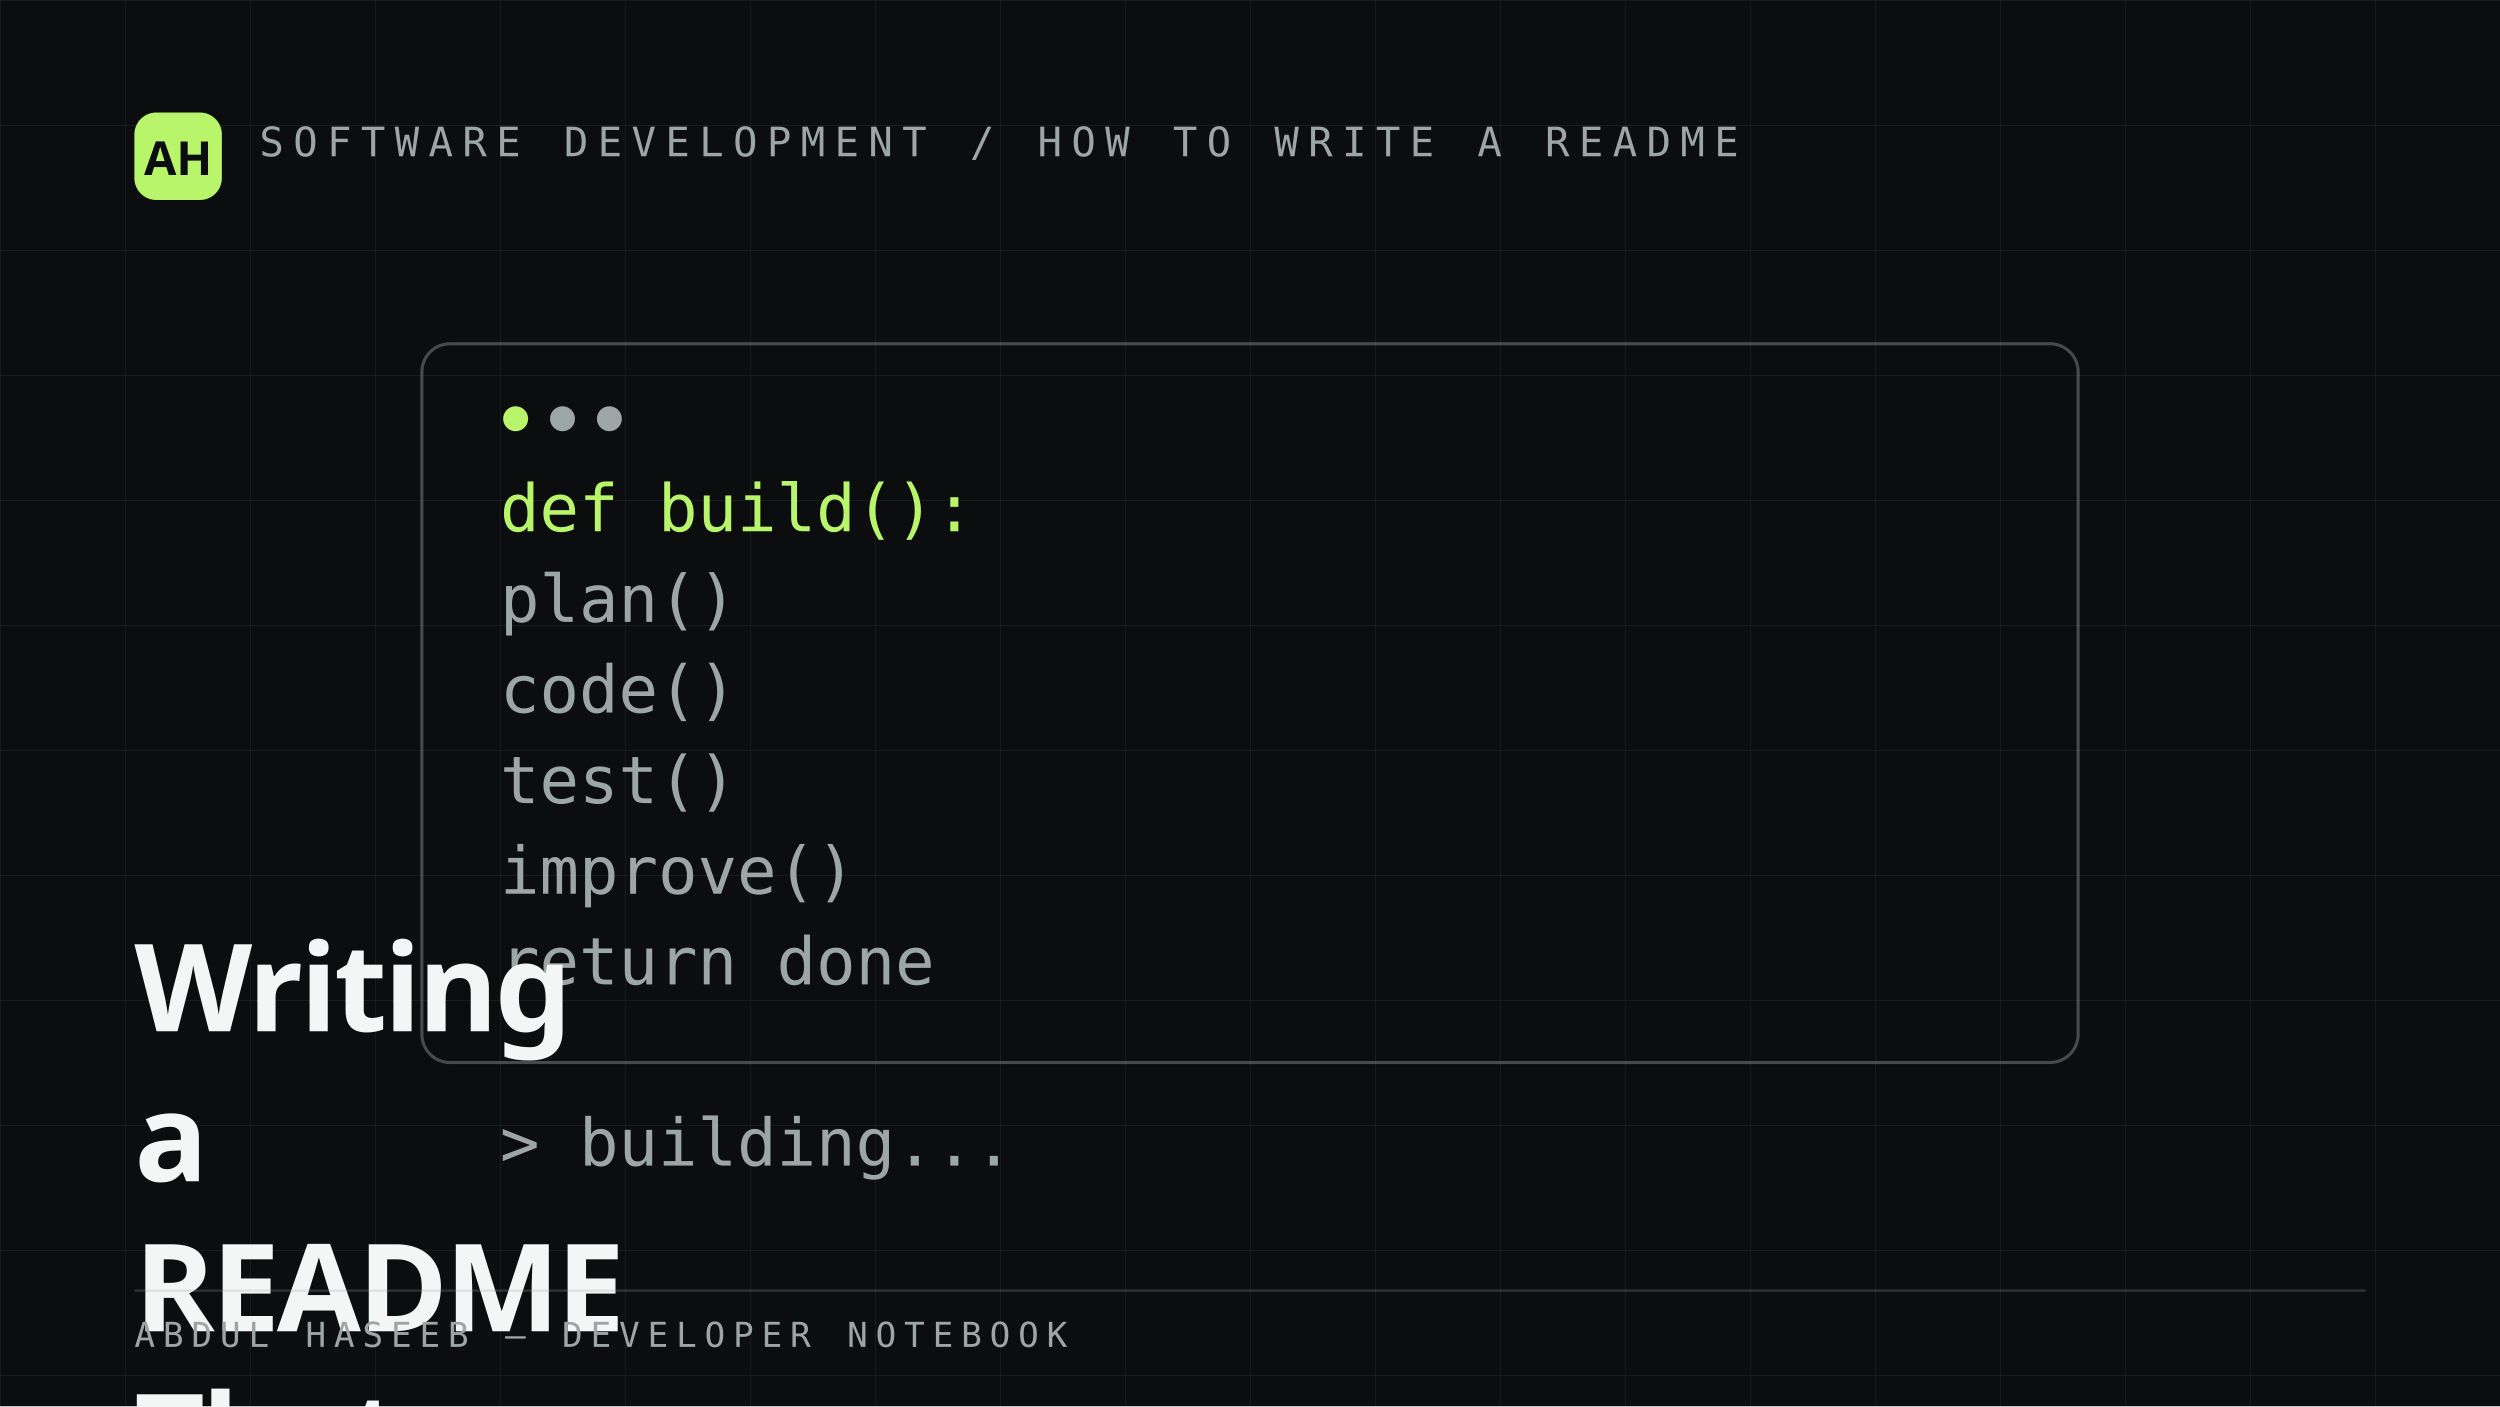
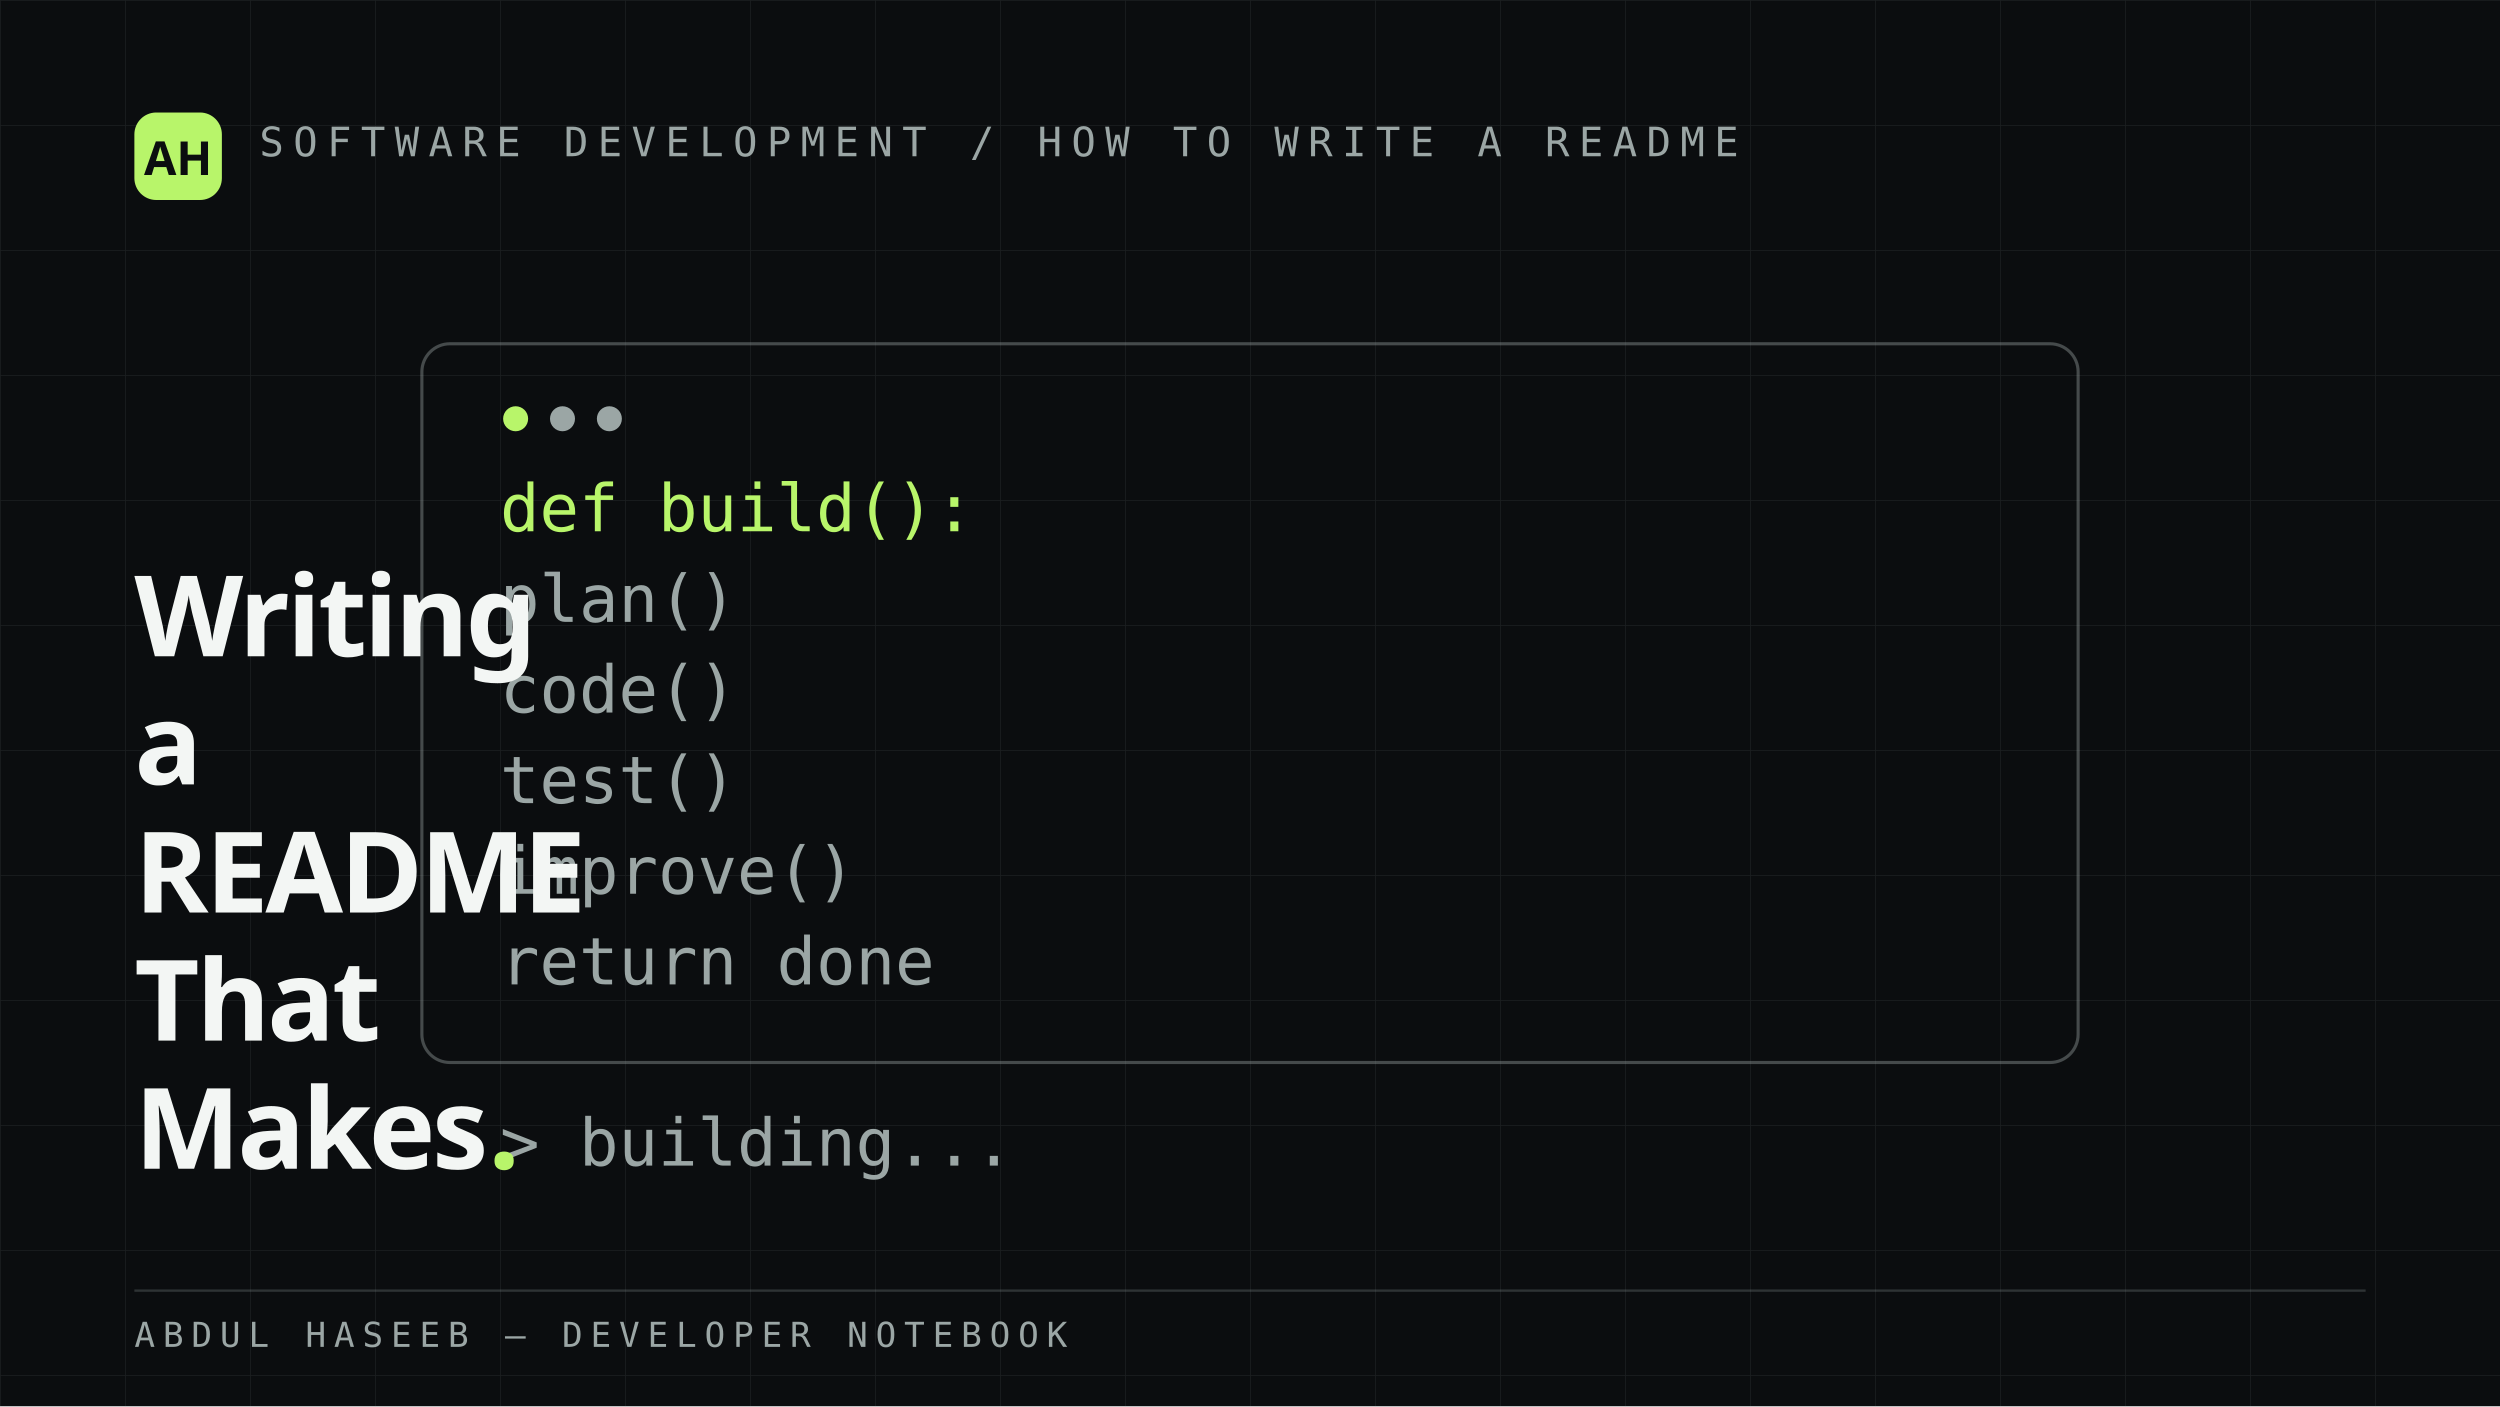
<svg xmlns="http://www.w3.org/2000/svg" width="1600" height="900" viewBox="0 0 1600 900">
  <defs>
    <pattern id="g" width="80" height="80" patternUnits="userSpaceOnUse">
      <path d="M 80 0 L 0 0 0 80" fill="none" stroke="#9BA6A5" stroke-opacity="0.12" />
    </pattern>
  </defs>
  <rect width="1600" height="900" fill="#0B0D0F" />
  <rect width="1600" height="900" fill="url(#g)" />
  <rect x="270" y="220" width="1060" height="460" rx="18" fill="none" stroke="#9BA6A5" stroke-opacity="0.4" stroke-width="2" />
  <circle cx="330" cy="268" r="8" fill="#B8F56A" />
  <circle cx="360" cy="268" r="8" fill="#9BA6A5" />
  <circle cx="390" cy="268" r="8" fill="#9BA6A5" />
  <text x="320" y="340" fill="#B8F56A" font-size="42" font-family="DM Mono, monospace" font-weight="300">def build():</text>
  <text x="320" y="398" fill="#9BA6A5" font-size="42" font-family="DM Mono, monospace" font-weight="300">  plan()</text>
  <text x="320" y="456" fill="#9BA6A5" font-size="42" font-family="DM Mono, monospace" font-weight="300">  code()</text>
  <text x="320" y="514" fill="#9BA6A5" font-size="42" font-family="DM Mono, monospace" font-weight="300">  test()</text>
  <text x="320" y="572" fill="#9BA6A5" font-size="42" font-family="DM Mono, monospace" font-weight="300">  improve()</text>
  <text x="320" y="630" fill="#9BA6A5" font-size="42" font-family="DM Mono, monospace" font-weight="300">  return done</text>
  <text x="320" y="688" fill="#9BA6A5" font-size="42" font-family="DM Mono, monospace" font-weight="300" />
  <text x="320" y="746" fill="#9BA6A5" font-size="42" font-family="DM Mono, monospace" font-weight="300">&gt; building...</text>
  <g>
    <rect x="86" y="72" width="56" height="56" rx="14" fill="#B8F56A" />
    <text x="114" y="112" text-anchor="middle" font-family="Space Grotesk, sans-serif" font-size="30" font-weight="700" fill="#0B0D0F">AH</text>
  </g>
  <text x="166" y="100" font-family="DM Mono, monospace" font-size="26" letter-spacing="6" fill="#9BA6A5" font-weight="300">SOFTWARE DEVELOPMENT / HOW TO WRITE A README</text>
-   <text x="86" y="660" font-family="Space Grotesk, sans-serif" font-size="78" font-weight="700" fill="#F3F6F4" letter-spacing="-2">Writing</text>
-   <text x="86" y="756" font-family="Space Grotesk, sans-serif" font-size="78" font-weight="700" fill="#F3F6F4" letter-spacing="-2">a</text>
-   <text x="86" y="852" font-family="Space Grotesk, sans-serif" font-size="78" font-weight="700" fill="#F3F6F4" letter-spacing="-2">README</text>
-   <text x="86" y="948" font-family="Space Grotesk, sans-serif" font-size="78" font-weight="700" fill="#F3F6F4" letter-spacing="-2">That</text>
-   <text x="86" y="1044" font-family="Space Grotesk, sans-serif" font-size="78" font-weight="700" fill="#F3F6F4" letter-spacing="-2">Makes<tspan fill="#B8F56A">.</tspan>
+   <text x="86" y="420" font-family="Space Grotesk, sans-serif" font-size="72" font-weight="700" fill="#F3F6F4" letter-spacing="-2">Writing</text>
+   <text x="86" y="502" font-family="Space Grotesk, sans-serif" font-size="72" font-weight="700" fill="#F3F6F4" letter-spacing="-2">a</text>
+   <text x="86" y="584" font-family="Space Grotesk, sans-serif" font-size="72" font-weight="700" fill="#F3F6F4" letter-spacing="-2">README</text>
+   <text x="86" y="666" font-family="Space Grotesk, sans-serif" font-size="72" font-weight="700" fill="#F3F6F4" letter-spacing="-2">That</text>
+   <text x="86" y="748" font-family="Space Grotesk, sans-serif" font-size="72" font-weight="700" fill="#F3F6F4" letter-spacing="-2">Makes<tspan fill="#B8F56A">.</tspan>
  </text>
  <line x1="86" y1="826" x2="1514" y2="826" stroke="#9BA6A5" stroke-opacity="0.25" stroke-width="1.5" />
  <text x="86" y="862" font-family="DM Mono, monospace" font-size="22" letter-spacing="5" fill="#9BA6A5" font-weight="300">ABDUL HASEEB — DEVELOPER NOTEBOOK</text>
</svg>
